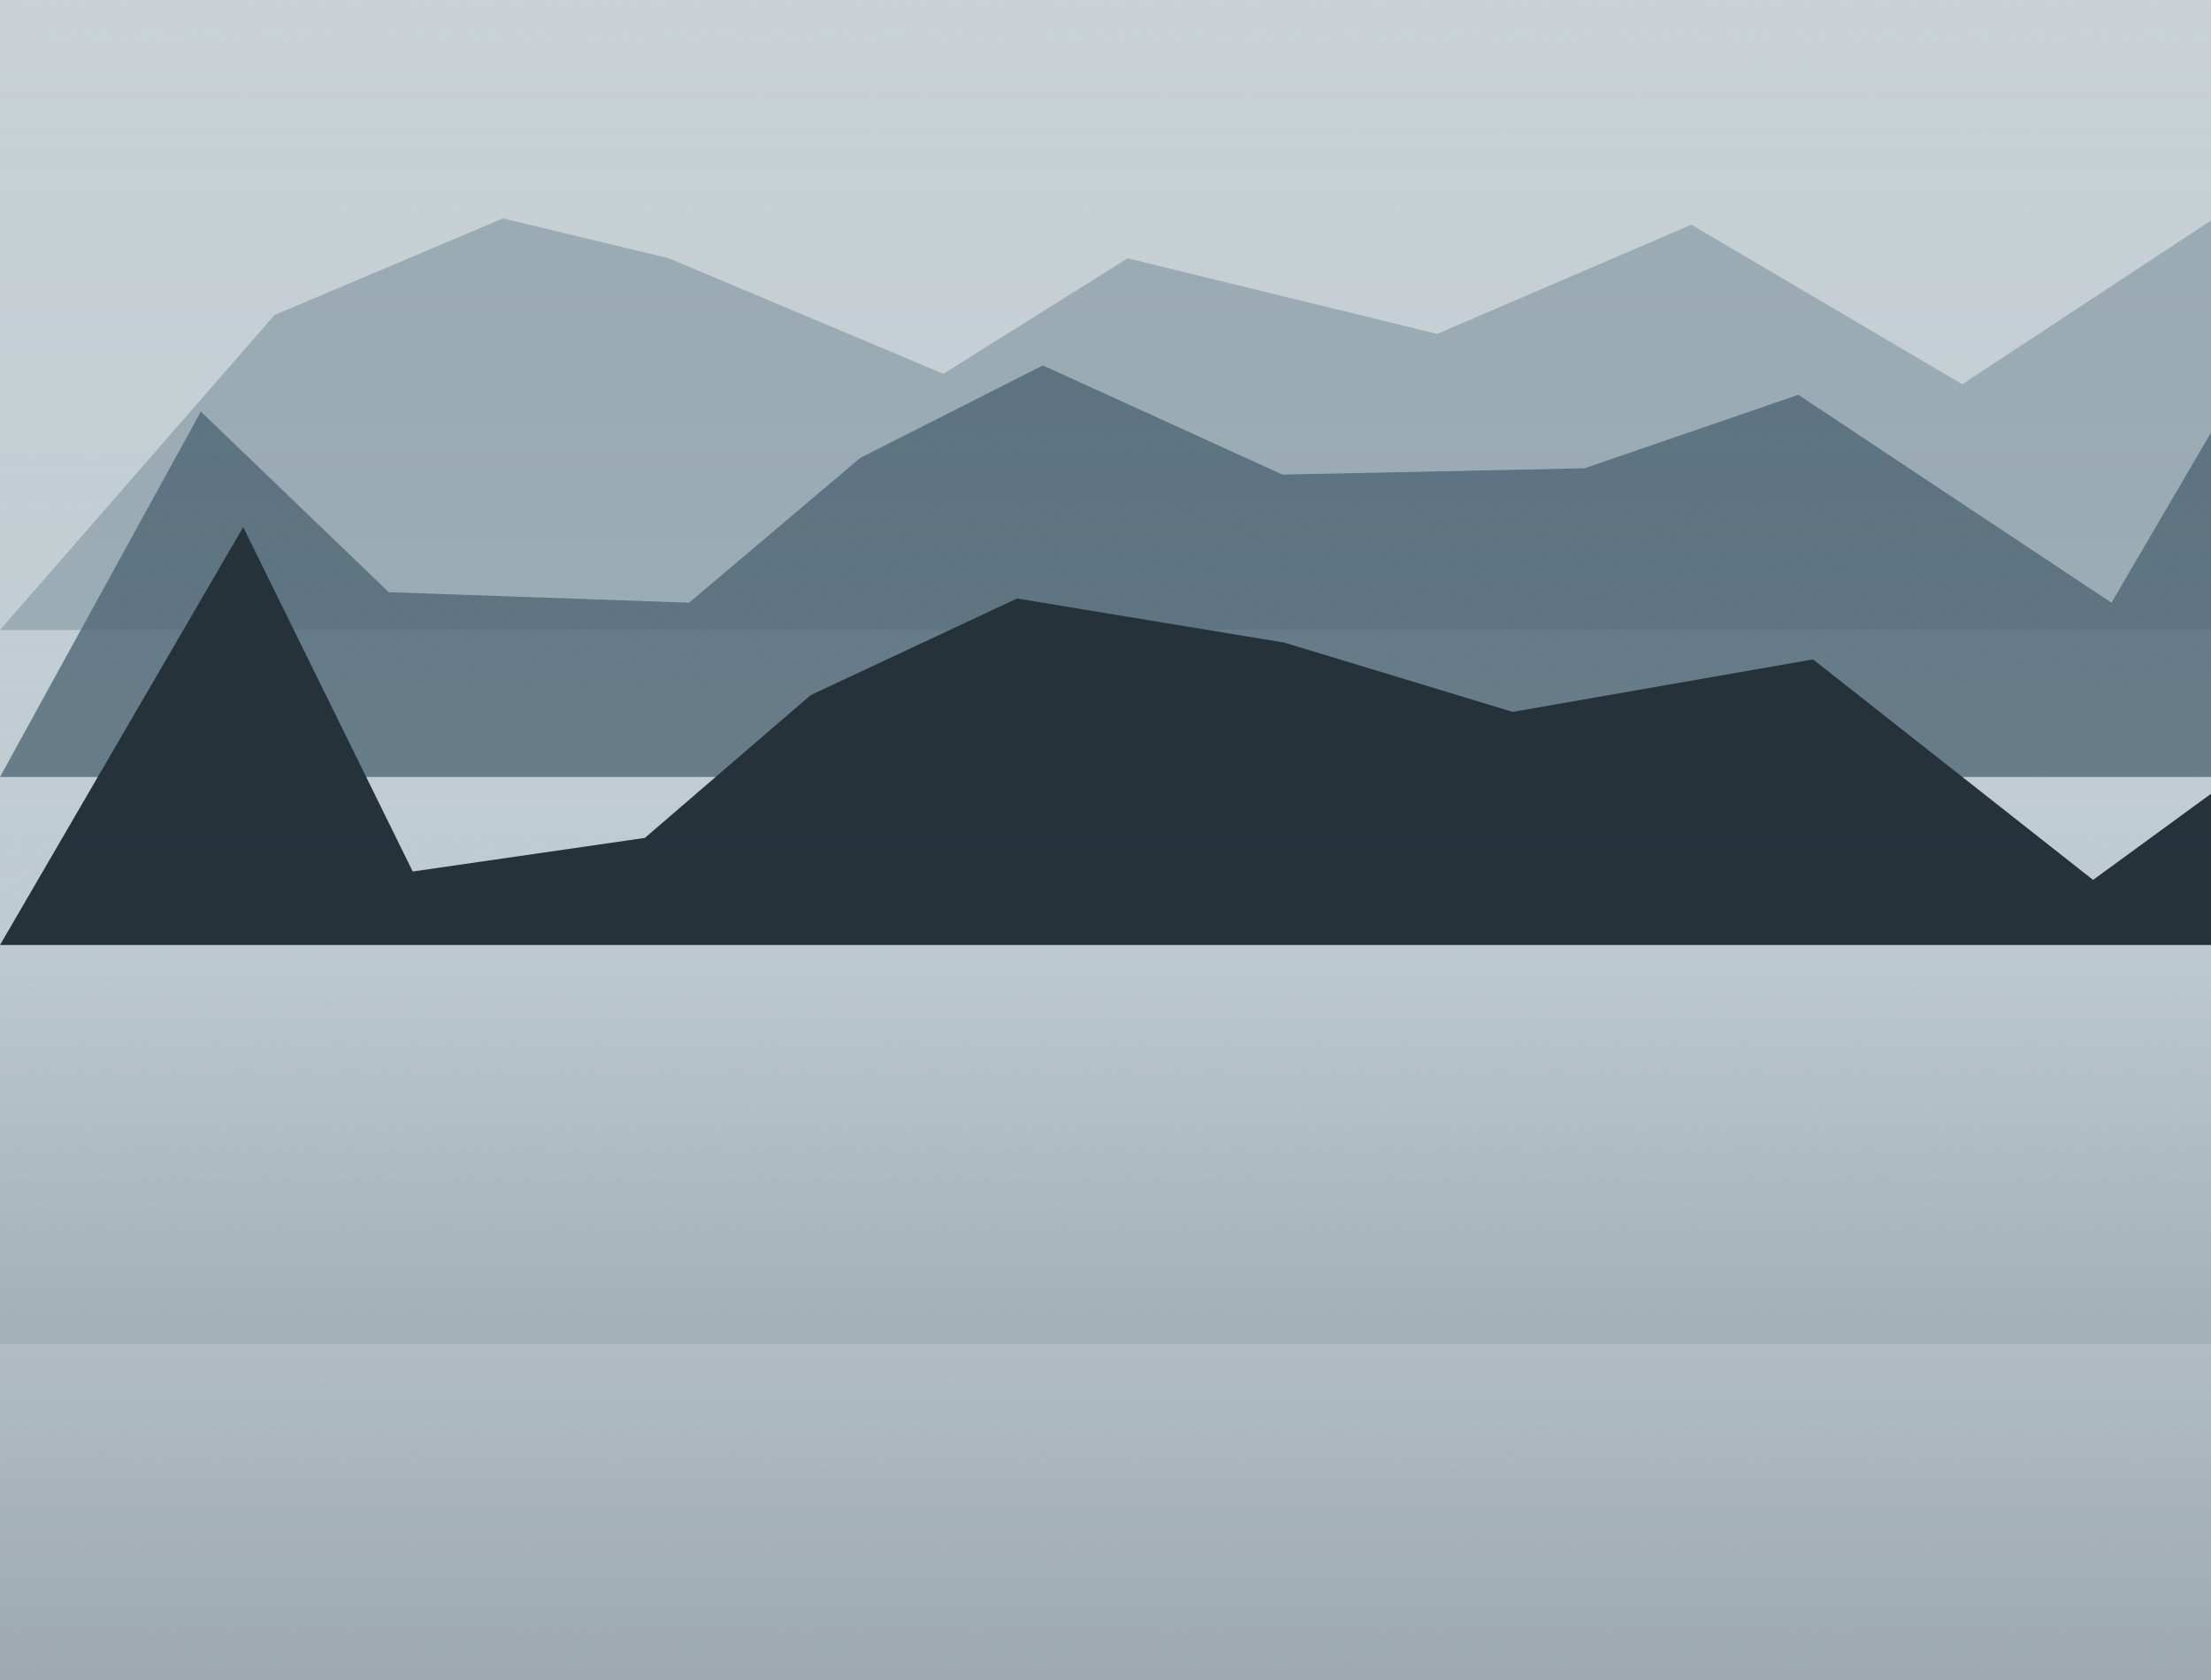
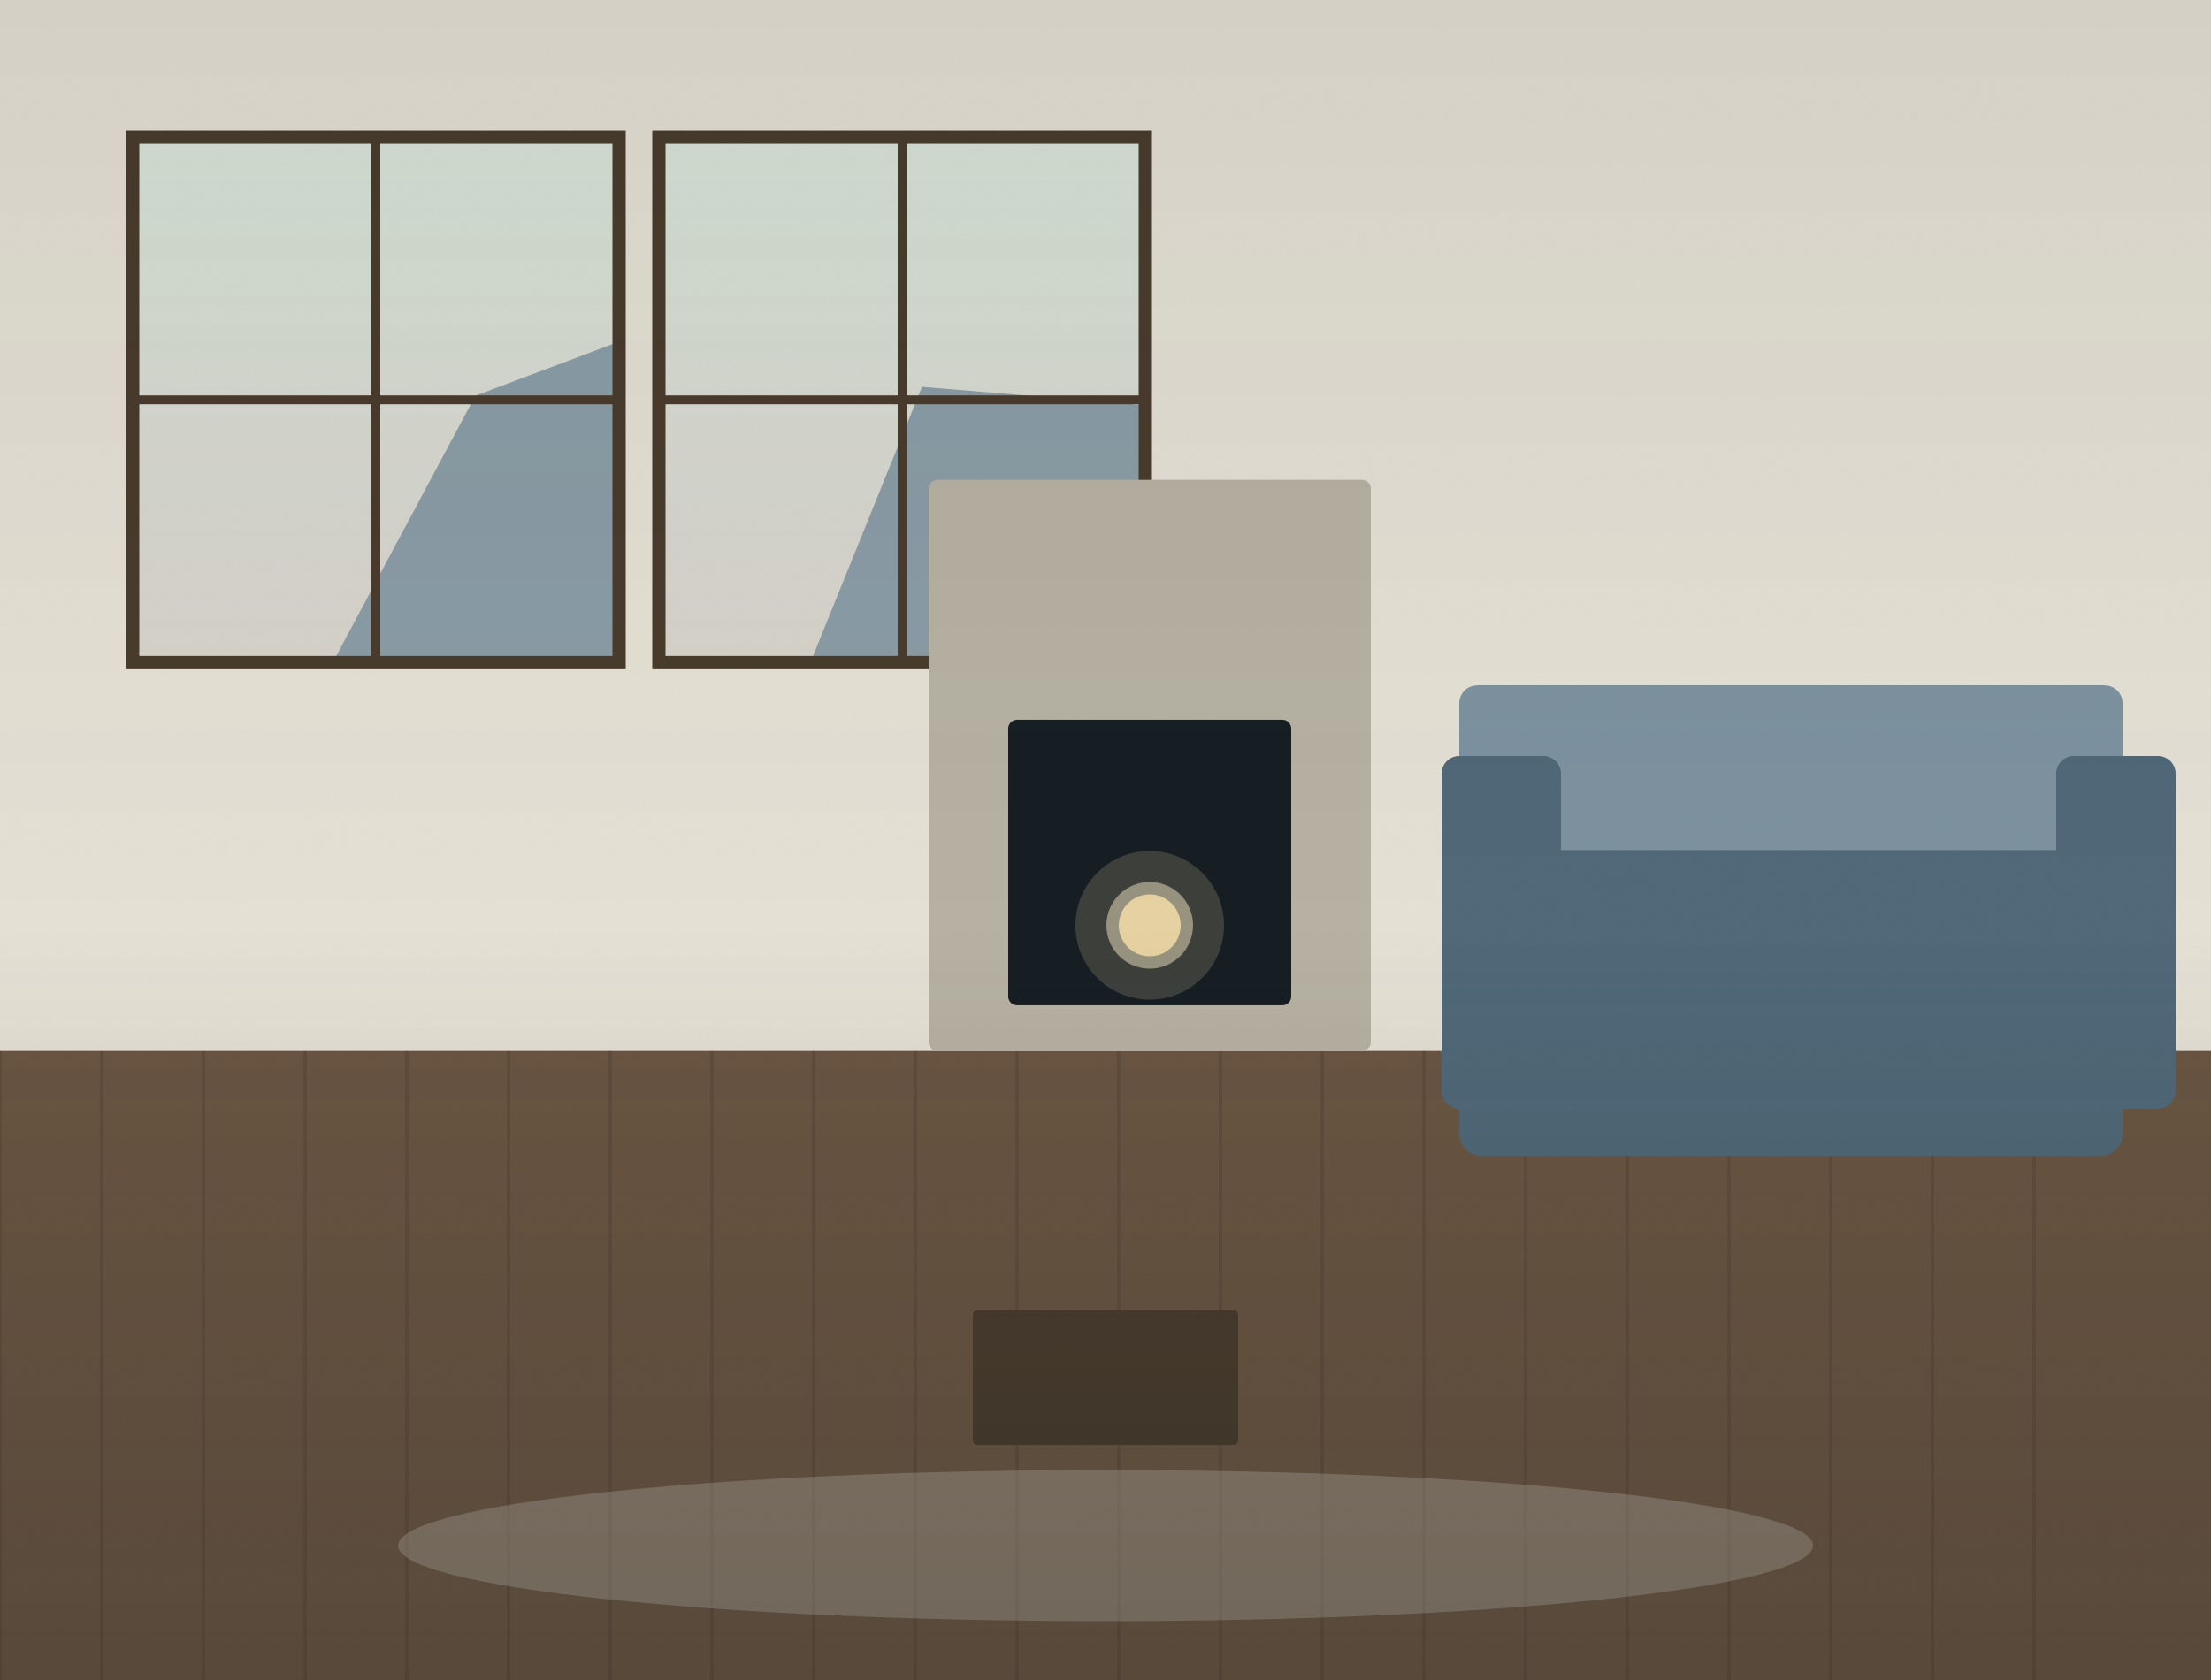
<svg xmlns="http://www.w3.org/2000/svg" viewBox="0 0 1000 760" width="1000" height="760" role="img" aria-label="Společenská místnost">
+   <rect width="1000" height="760" fill="#F5F6F4" />
+   <rect width="1000" height="516.8" fill="#E7E2D6" />
+   <rect y="475.456" width="1000" height="284.544" fill="#6B5642" />
+   <line x1="0" y1="475.456" x2="0" y2="760" stroke="#4A3B2C" stroke-width="1.5" opacity="0.3" />
+   <line x1="46" y1="475.456" x2="46" y2="760" stroke="#4A3B2C" stroke-width="1.5" opacity="0.3" />
+   <line x1="92" y1="475.456" x2="92" y2="760" stroke="#4A3B2C" stroke-width="1.5" opacity="0.3" />
+   <line x1="138" y1="475.456" x2="138" y2="760" stroke="#4A3B2C" stroke-width="1.5" opacity="0.3" />
+   <line x1="184" y1="475.456" x2="184" y2="760" stroke="#4A3B2C" stroke-width="1.5" opacity="0.3" />
+   <line x1="230" y1="475.456" x2="230" y2="760" stroke="#4A3B2C" stroke-width="1.5" opacity="0.3" />
+   <line x1="276" y1="475.456" x2="276" y2="760" stroke="#4A3B2C" stroke-width="1.5" opacity="0.3" />
+   <line x1="322" y1="475.456" x2="322" y2="760" stroke="#4A3B2C" stroke-width="1.5" opacity="0.3" />
+   <line x1="368" y1="475.456" x2="368" y2="760" stroke="#4A3B2C" stroke-width="1.5" opacity="0.3" />
+   <line x1="414" y1="475.456" x2="414" y2="760" stroke="#4A3B2C" stroke-width="1.5" opacity="0.3" />
+   <line x1="460" y1="475.456" x2="460" y2="760" stroke="#4A3B2C" stroke-width="1.5" opacity="0.3" />
+   <line x1="506" y1="475.456" x2="506" y2="760" stroke="#4A3B2C" stroke-width="1.5" opacity="0.3" />
+   <line x1="552" y1="475.456" x2="552" y2="760" stroke="#4A3B2C" stroke-width="1.5" opacity="0.3" />
+   <line x1="598" y1="475.456" x2="598" y2="760" stroke="#4A3B2C" stroke-width="1.5" opacity="0.3" />
+   <line x1="644" y1="475.456" x2="644" y2="760" stroke="#4A3B2C" stroke-width="1.5" opacity="0.3" />
+   <line x1="690" y1="475.456" x2="690" y2="760" stroke="#4A3B2C" stroke-width="1.5" opacity="0.3" />
+   <line x1="736" y1="475.456" x2="736" y2="760" stroke="#4A3B2C" stroke-width="1.5" opacity="0.3" />
+   <line x1="782" y1="475.456" x2="782" y2="760" stroke="#4A3B2C" stroke-width="1.5" opacity="0.3" />
+   <line x1="828" y1="475.456" x2="828" y2="760" stroke="#4A3B2C" stroke-width="1.5" opacity="0.3" />
+   <line x1="874" y1="475.456" x2="874" y2="760" stroke="#4A3B2C" stroke-width="1.5" opacity="0.3" />
+   <line x1="920" y1="475.456" x2="920" y2="760" stroke="#4A3B2C" stroke-width="1.5" opacity="0.3" />
+   <g transform="translate(60.0,62.016)">
+     <defs>
+       <linearGradient id="winview-60-62" x1="0" y1="0" x2="0" y2="1">
+         <stop offset="0%" stop-color="#DCE6DA" />
+         <stop offset="100%" stop-color="#D8D4CC" />
+       </linearGradient>
+     </defs>
+     <rect width="220.0" height="237.728" fill="url(#winview-60-62)" />
+     <svg width="220.0" height="237.728" viewBox="0 0 220.0 237.728">
+       <path d="M0,407 L155,117 L240,85 L240,407 Z" fill="#7E93A0" opacity="0.85" />
+     </svg>
+     <rect width="220.0" height="237.728" fill="none" stroke="#4A3B2C" stroke-width="6" />
+     <line x1="110.0" y1="0" x2="110.0" y2="237.728" stroke="#4A3B2C" stroke-width="4" />
+     <line x1="0" y1="118.864" x2="220.0" y2="118.864" stroke="#4A3B2C" stroke-width="4" />
+   </g>
+   <g transform="translate(298.0,62.016)">
+     <defs>
+       <linearGradient id="winview-298-62" x1="0" y1="0" x2="0" y2="1">
+         <stop offset="0%" stop-color="#DCE6DA" />
+         <stop offset="100%" stop-color="#D8D4CC" />
+       </linearGradient>
+     </defs>
+     <rect width="220.0" height="237.728" fill="url(#winview-298-62)" />
+     <svg width="220.0" height="237.728" viewBox="0 0 220.0 237.728">
+       <path d="M0,407 L119,113 L240,123 L240,407 Z" fill="#7E93A0" opacity="0.85" />
+     </svg>
+     <rect width="220.0" height="237.728" fill="none" stroke="#4A3B2C" stroke-width="6" />
+     <line x1="110.0" y1="0" x2="110.0" y2="237.728" stroke="#4A3B2C" stroke-width="4" />
+     <line x1="0" y1="118.864" x2="220.0" y2="118.864" stroke="#4A3B2C" stroke-width="4" />
+   </g>
+   <rect x="420.0" y="217.056" width="200.0" height="258.4" fill="#B8B2A4" rx="4" />
+   <rect x="456.0" y="325.584" width="128.0" height="129.2" fill="#161E23" rx="4" />
+   <circle cx="520.0" cy="418.608" r="33.6" fill="#F0D9A6" opacity="0.18" />
+   <circle cx="520.0" cy="418.608" r="19.6" fill="#F6E7C4" opacity="0.5" />
+   <circle cx="520.0" cy="418.608" r="14" fill="#F0D9A6" opacity="0.9" />
+   <rect x="660.0" y="310.08" width="300.0" height="212.8" rx="10" fill="#516979" />
+   <rect x="660.0" y="310.08" width="300.0" height="74.48" rx="8" fill="#7E93A0" />
+   <rect x="652.0" y="342" width="54.0" height="159.6" rx="8" fill="#516979" />
+   <rect x="930.0" y="342" width="54.0" height="159.6" rx="8" fill="#516979" />
+   <ellipse cx="500.0" cy="699.2" rx="320.0" ry="34.2" fill="#B8B2A4" opacity="0.4" />
+   <rect x="440.0" y="592.8" width="120.0" height="60.8" fill="#4A3B2C" rx="2" />
  <defs>
-     <linearGradient id="sky-9" x1="0" y1="0" x2="0" y2="1">
-       <stop offset="0%" stop-color="#DCE4E8" />
-       <stop offset="100%" stop-color="#A9BAC2" />
+     <filter id="grain-9">
+       <feTurbulence type="fractalNoise" baseFrequency="0.85" numOctaves="2" stitchTiles="stitch" />
+       <feColorMatrix type="matrix" values="0 0 0 0 0  0 0 0 0 0  0 0 0 0 0  0 0 0 0.025 0" />
+     </filter>
+     <linearGradient id="vig-9" x1="0" y1="0" x2="0" y2="1">
+       <stop offset="0%" stop-color="#161E23" stop-opacity="0.08" />
+       <stop offset="55%" stop-color="#161E23" stop-opacity="0" />
+       <stop offset="100%" stop-color="#161E23" stop-opacity="0.22" />
    </linearGradient>
-     <linearGradient id="vig-9" x1="0" y1="0" x2="0" y2="1">
-       <stop offset="0%" stop-color="#26323A" stop-opacity="0.10" />
-       <stop offset="55%" stop-color="#26323A" stop-opacity="0" />
-       <stop offset="100%" stop-color="#26323A" stop-opacity="0.22" />
-     </linearGradient>
-     <filter id="grain-9">
-       <feTurbulence type="fractalNoise" baseFrequency="0.9" numOctaves="2" stitchTiles="stitch" result="noise" />
-       <feColorMatrix in="noise" type="matrix" values="0 0 0 0 0  0 0 0 0 0  0 0 0 0 0  0 0 0 0.02 0" />
-     </filter>
  </defs>
-   <rect width="1000" height="760" fill="url(#sky-9)" />
-   <g transform="scale(0.8333333,0.95)">
-     <path d="M0,300 L149,150 L273,104 L363,123 L512,178 L612,123 L780,159 L918,107 L1065,183 L1200,105 L1200,300 Z" fill="#7E93A0" opacity="0.55" />
-     <path d="M0,300 L109,126 L211,212 L374,217 L467,148 L566,104 L696,156 L860,153 L976,118 L1146,217 L1200,136 L1200,300 Z" fill="#516979" opacity="0.8" transform="translate(0,70)" />
-     <path d="M0,300 L132,101 L224,265 L350,249 L440,181 L552,135 L697,156 L821,189 L984,164 L1136,269 L1200,228 L1200,300 Z" fill="#26323A" transform="translate(0,150)" />
-     <rect x="0" y="640" width="1200" height="160" fill="#FFFFFF" opacity="0.25" />
-   </g>
-   <rect width="1000" height="760" filter="url(#grain-9)" opacity="0.6" />
+   <rect width="1000" height="760" filter="url(#grain-9)" opacity="0.5" />
  <rect width="1000" height="760" fill="url(#vig-9)" />
</svg>
